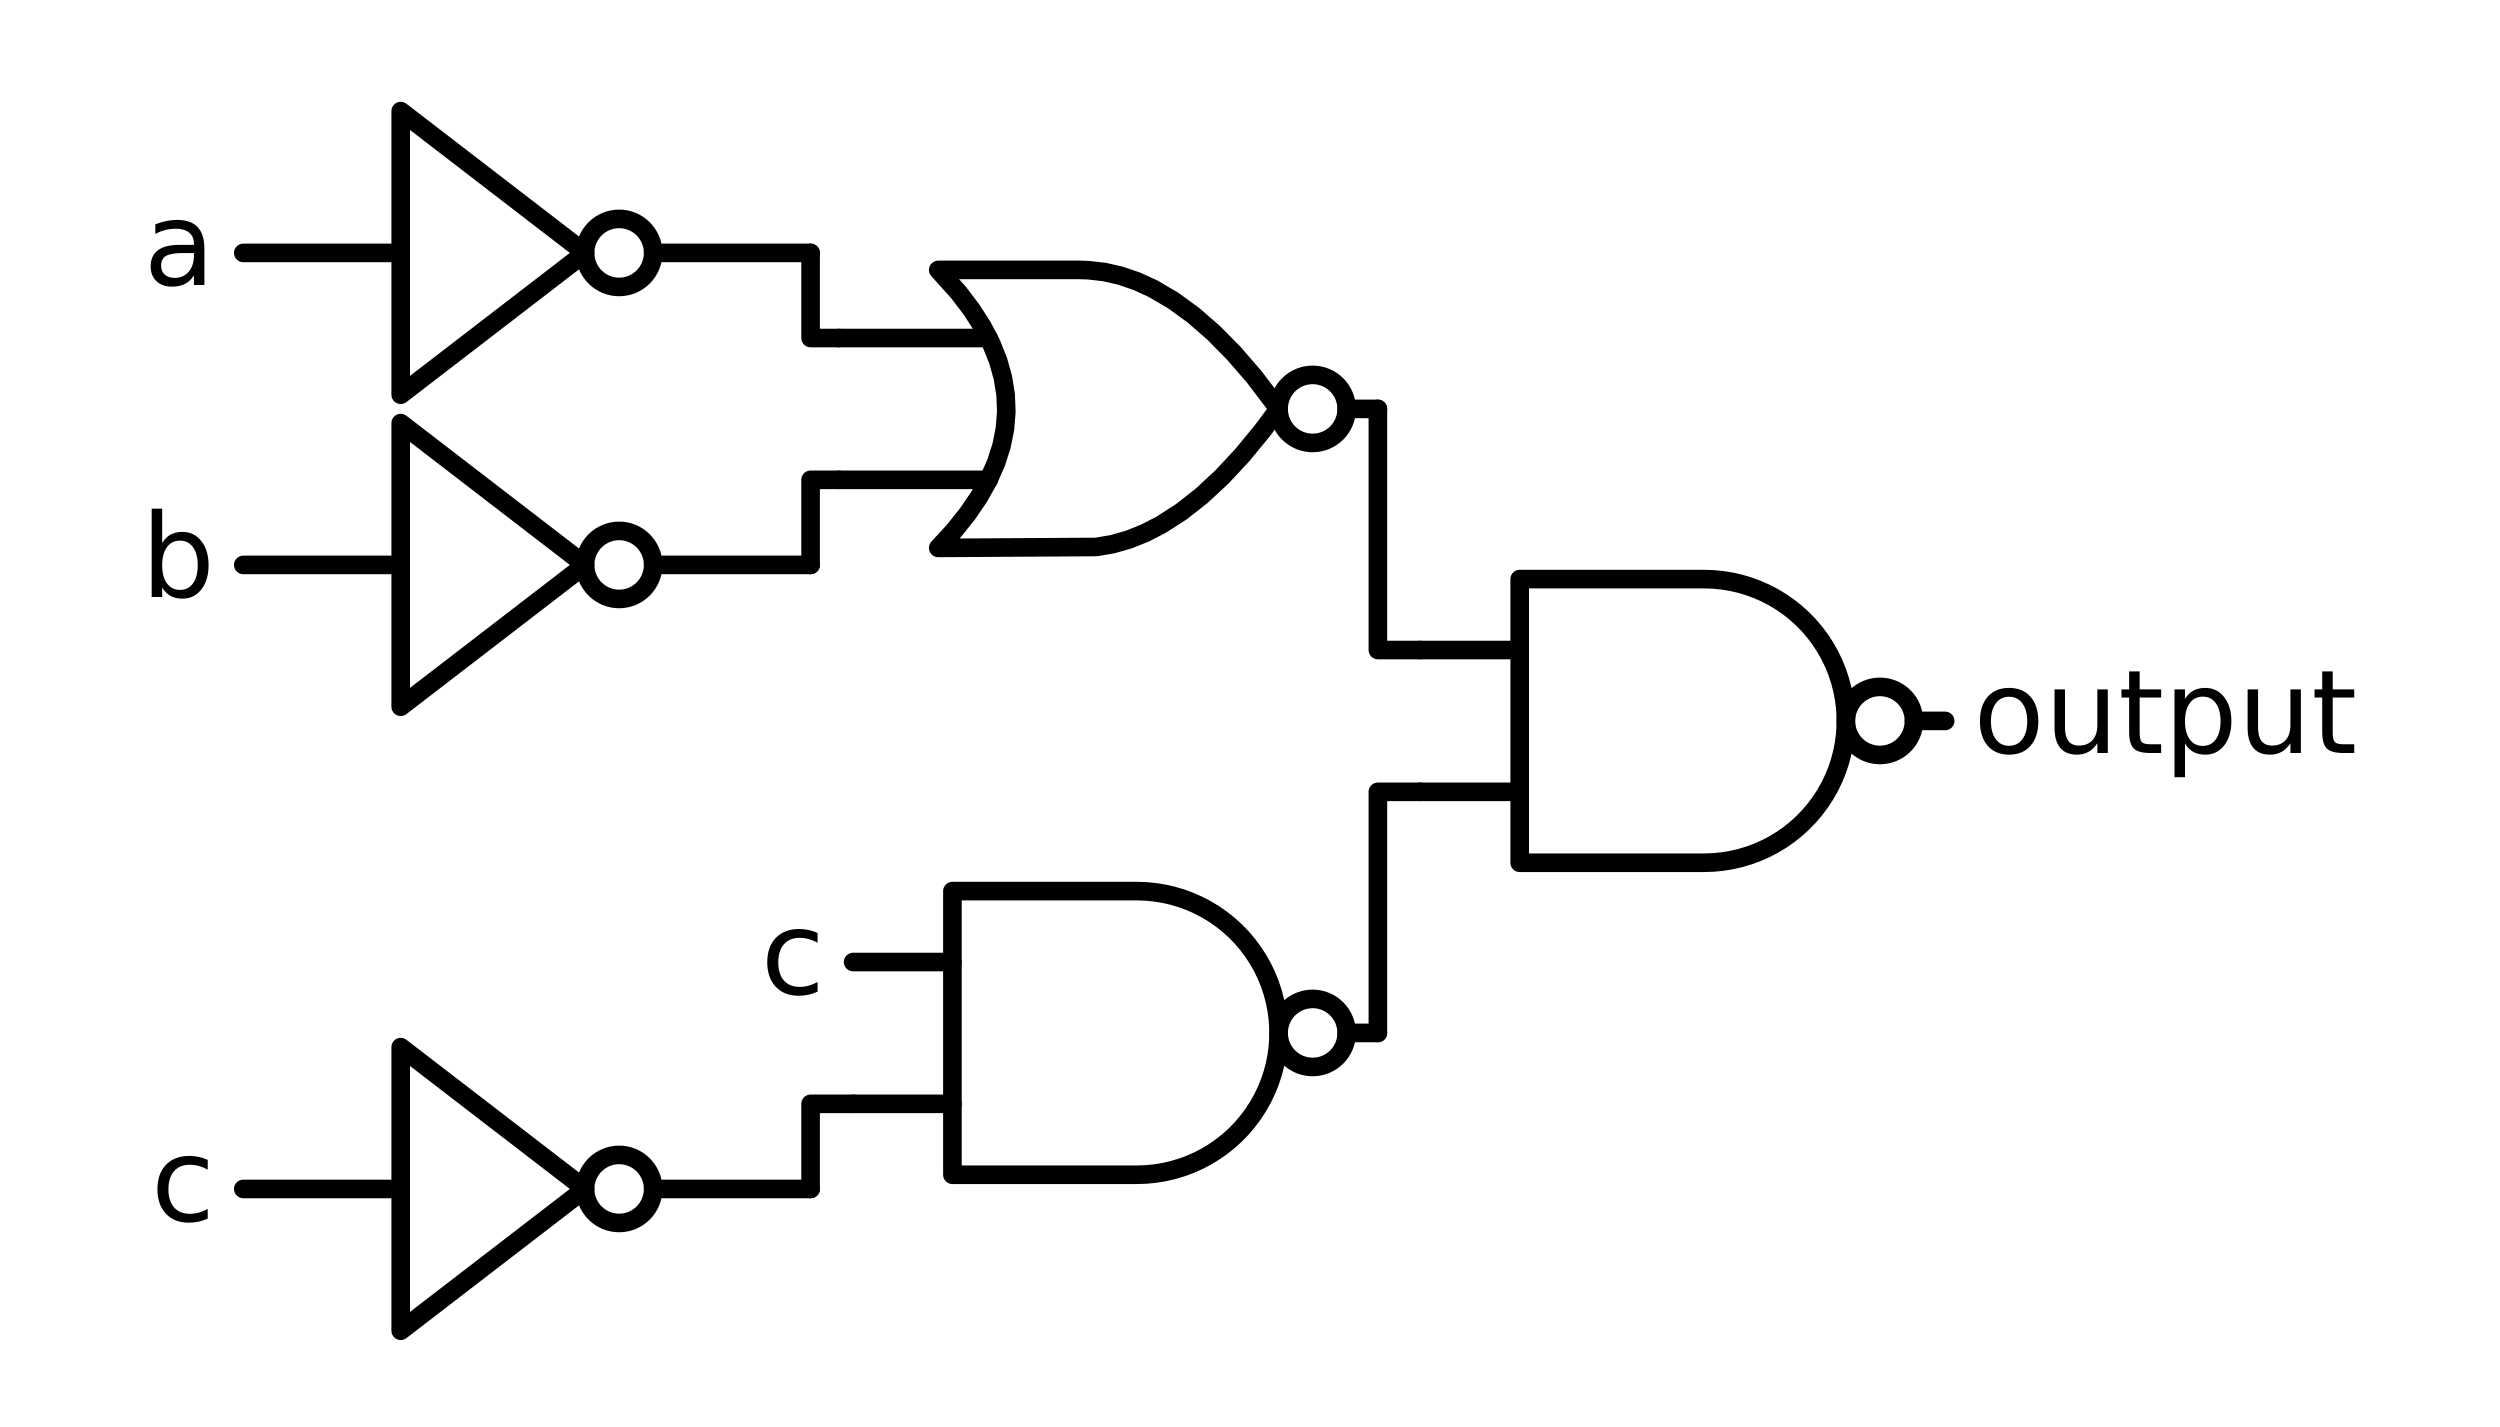
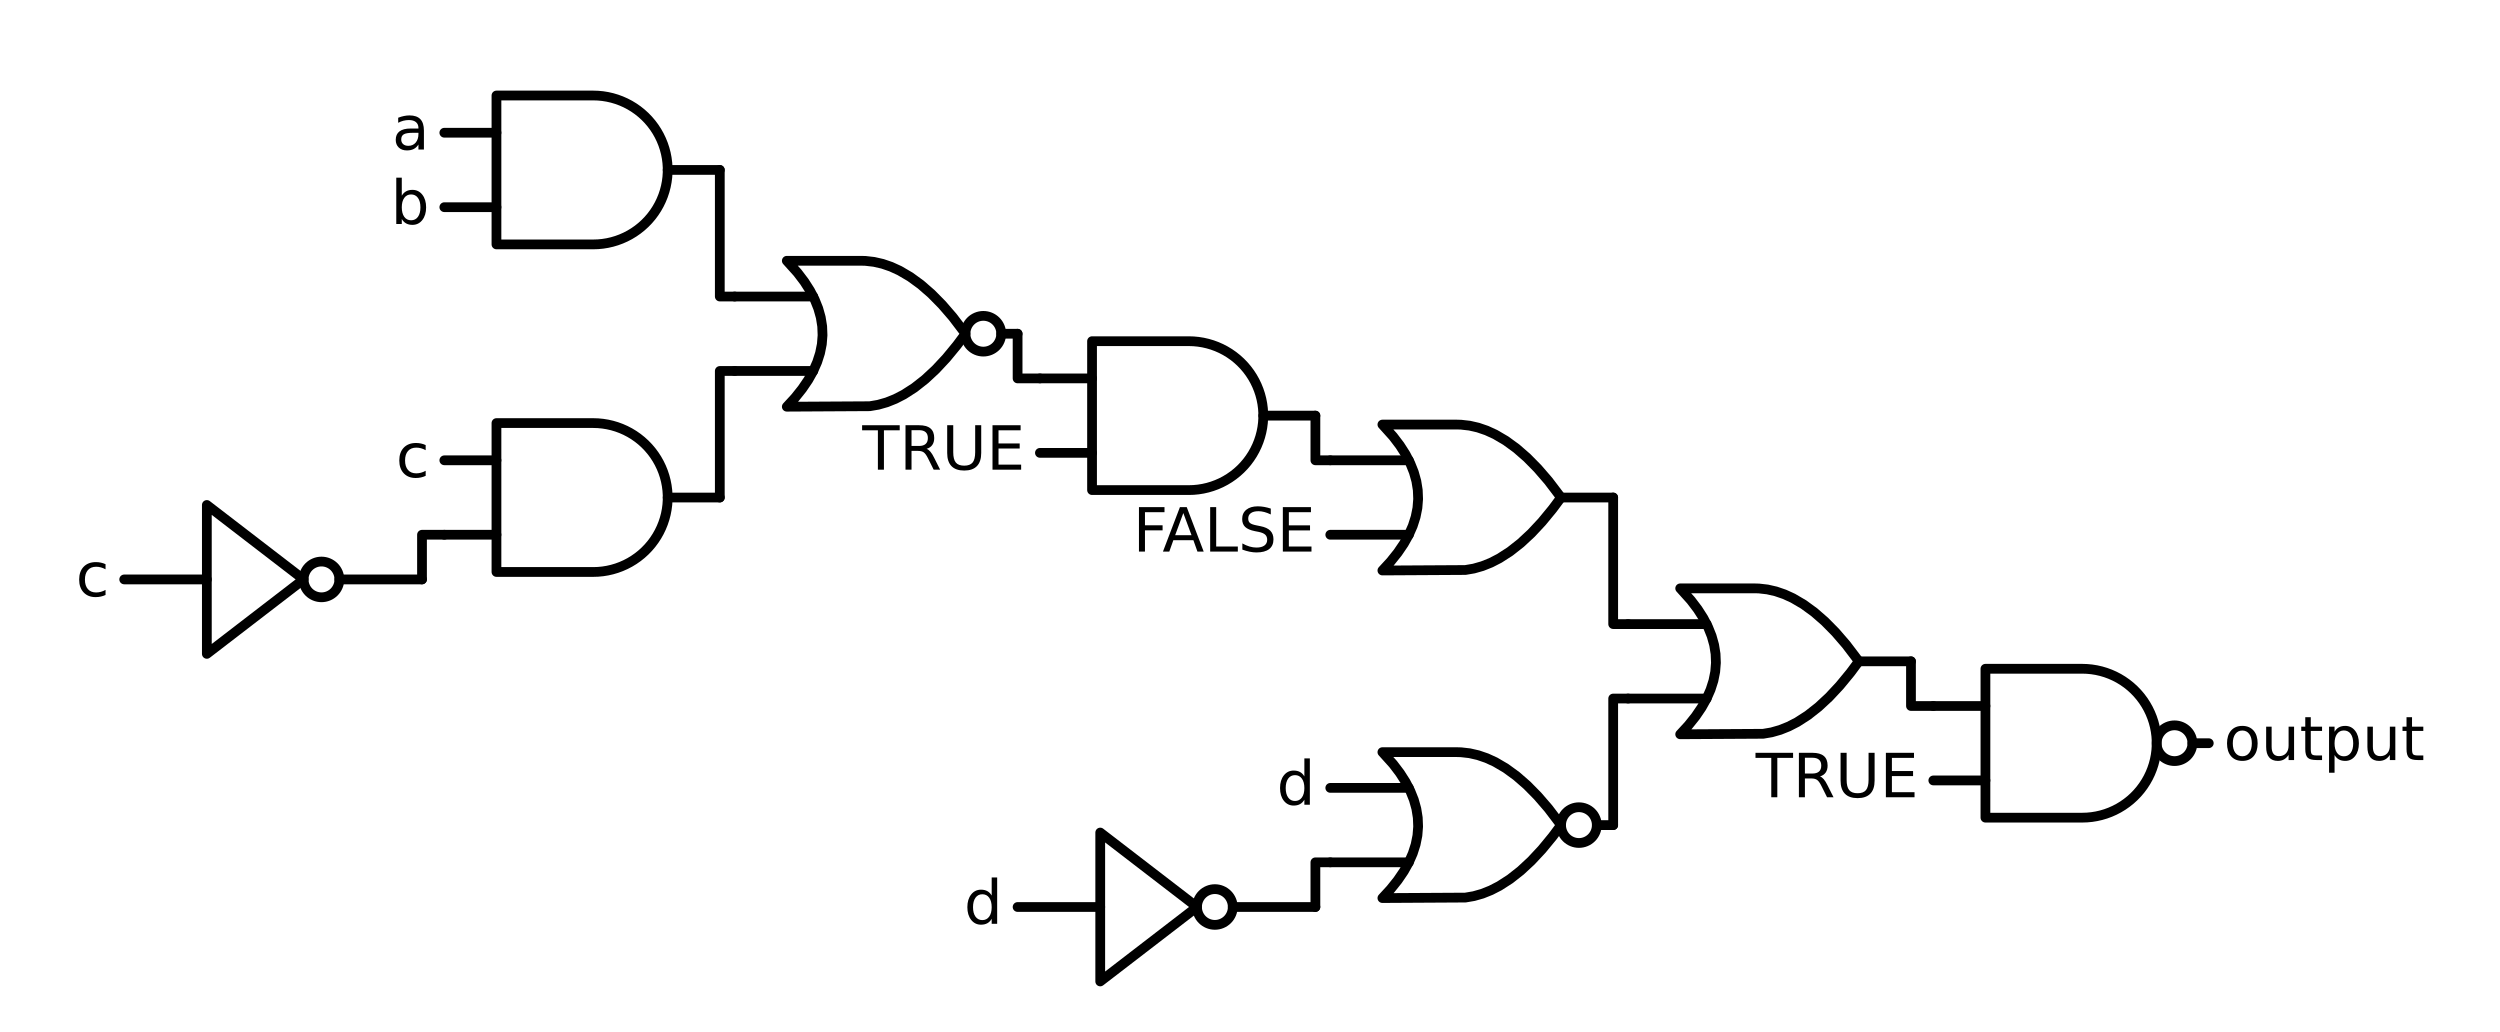
- <svg xmlns="http://www.w3.org/2000/svg" xmlns:xlink="http://www.w3.org/1999/xlink" width="268.783pt" height="153.324pt" viewBox="0 0 268.783 153.324" version="1.1">
+ <svg xmlns="http://www.w3.org/2000/svg" xmlns:xlink="http://www.w3.org/1999/xlink" width="512.538pt" height="211.464pt" viewBox="0 0 512.538 211.464" version="1.1">
  <defs>
    <style type="text/css">*{stroke-linejoin: round; stroke-linecap: butt}</style>
  </defs>
  <g id="figure_1">
    <g id="patch_1">
-       <path d="M 0 153.324  L 268.783 153.324  L 268.783 0  L 0 0  L 0 153.324  z " style="fill: none" />
+       <path d="M 0 211.464  L 512.538 211.464  L 512.538 0  L 0 0  L 0 211.464  z " style="fill: none" />
    </g>
    <g id="axes_1">
      <g id="patch_2">
-         <path d="M 202.117 81.169  C 203.088 81.169 204.019 80.783 204.705 80.097  C 205.391 79.41 205.777 78.48 205.777 77.509  C 205.777 76.539 205.391 75.608 204.705 74.921  C 204.019 74.235 203.088 73.85 202.117 73.85  C 201.147 73.85 200.216 74.235 199.53 74.921  C 198.843 75.608 198.458 76.539 198.458 77.509  C 198.458 78.48 198.843 79.41 199.53 80.097  C 200.216 80.783 201.147 81.169 202.117 81.169  L 202.117 81.169  z " clip-path="url(#pd83df343c0)" style="fill: none; stroke: #000000; stroke-width: 2; stroke-linejoin: miter" />
+         <path d="M 445.812 156.033  C 446.783 156.033 447.715 155.647 448.402 154.96  C 449.089 154.273 449.475 153.341 449.475 152.369  C 449.475 151.398 449.089 150.466 448.402 149.779  C 447.715 149.092 446.783 148.706 445.812 148.706  C 444.84 148.706 443.908 149.092 443.221 149.779  C 442.534 150.466 442.148 151.398 442.148 152.369  C 442.148 153.341 442.534 154.273 443.221 154.96  C 443.908 155.647 444.84 156.033 445.812 156.033  L 445.812 156.033  z " clip-path="url(#p95b4abb223)" style="fill: none; stroke: #000000; stroke-width: 2; stroke-linejoin: miter" />
      </g>
      <g id="patch_3">
-         <path d="M 141.126 47.623  C 142.097 47.623 143.028 47.238 143.714 46.552  C 144.4 45.865 144.786 44.935 144.786 43.964  C 144.786 42.994 144.4 42.063 143.714 41.376  C 143.028 40.69 142.097 40.305 141.126 40.305  C 140.156 40.305 139.225 40.69 138.538 41.376  C 137.852 42.063 137.467 42.994 137.467 43.964  C 137.467 44.935 137.852 45.865 138.538 46.552  C 139.225 47.238 140.156 47.623 141.126 47.623  L 141.126 47.623  z " clip-path="url(#pd83df343c0)" style="fill: none; stroke: #000000; stroke-width: 2; stroke-linejoin: miter" />
+         <path d="M 201.601 72.085  C 202.573 72.085 203.505 71.699 204.192 71.012  C 204.879 70.325 205.265 69.394 205.265 68.422  C 205.265 67.451 204.879 66.519 204.192 65.832  C 203.505 65.145 202.573 64.759 201.601 64.759  C 200.63 64.759 199.698 65.145 199.011 65.832  C 198.324 66.519 197.938 67.451 197.938 68.422  C 197.938 69.394 198.324 70.325 199.011 71.012  C 199.698 71.699 200.63 72.085 201.601 72.085  L 201.601 72.085  z " clip-path="url(#p95b4abb223)" style="fill: none; stroke: #000000; stroke-width: 2; stroke-linejoin: miter" />
      </g>
      <g id="patch_4">
-         <path d="M 66.565 30.851  C 67.535 30.851 68.466 30.465 69.152 29.779  C 69.838 29.093 70.224 28.162 70.224 27.192  C 70.224 26.221 69.838 25.29 69.152 24.604  C 68.466 23.918 67.535 23.532 66.565 23.532  C 65.594 23.532 64.663 23.918 63.977 24.604  C 63.291 25.29 62.905 26.221 62.905 27.192  C 62.905 28.162 63.291 29.093 63.977 29.779  C 64.663 30.465 65.594 30.851 66.565 30.851  L 66.565 30.851  z " clip-path="url(#pd83df343c0)" style="fill: none; stroke: #000000; stroke-width: 2; stroke-linejoin: miter" />
+         <path d="M 65.912 122.454  C 66.884 122.454 67.815 122.068 68.502 121.381  C 69.189 120.694 69.575 119.762 69.575 118.79  C 69.575 117.819 69.189 116.887 68.502 116.2  C 67.815 115.513 66.884 115.127 65.912 115.127  C 64.941 115.127 64.009 115.513 63.322 116.2  C 62.635 116.887 62.249 117.819 62.249 118.79  C 62.249 119.762 62.635 120.694 63.322 121.381  C 64.009 122.068 64.941 122.454 65.912 122.454  L 65.912 122.454  z " clip-path="url(#p95b4abb223)" style="fill: none; stroke: #000000; stroke-width: 2; stroke-linejoin: miter" />
      </g>
      <g id="patch_5">
-         <path d="M 66.565 64.396  C 67.535 64.396 68.466 64.01 69.152 63.324  C 69.838 62.638 70.224 61.707 70.224 60.737  C 70.224 59.766 69.838 58.835 69.152 58.149  C 68.466 57.463 67.535 57.077 66.565 57.077  C 65.594 57.077 64.663 57.463 63.977 58.149  C 63.291 58.835 62.905 59.766 62.905 60.737  C 62.905 61.707 63.291 62.638 63.977 63.324  C 64.663 64.01 65.594 64.396 66.565 64.396  L 66.565 64.396  z " clip-path="url(#pd83df343c0)" style="fill: none; stroke: #000000; stroke-width: 2; stroke-linejoin: miter" />
+         <path d="M 323.706 172.822  C 324.678 172.822 325.61 172.436 326.297 171.749  C 326.984 171.062 327.37 170.13 327.37 169.159  C 327.37 168.187 326.984 167.255 326.297 166.569  C 325.61 165.882 324.678 165.496 323.706 165.496  C 322.735 165.496 321.803 165.882 321.116 166.569  C 320.429 167.255 320.043 168.187 320.043 169.159  C 320.043 170.13 320.429 171.062 321.116 171.749  C 321.803 172.436 322.735 172.822 323.706 172.822  L 323.706 172.822  z " clip-path="url(#p95b4abb223)" style="fill: none; stroke: #000000; stroke-width: 2; stroke-linejoin: miter" />
      </g>
      <g id="patch_6">
-         <path d="M 141.126 114.714  C 142.097 114.714 143.028 114.328 143.714 113.642  C 144.4 112.956 144.786 112.025 144.786 111.054  C 144.786 110.084 144.4 109.153 143.714 108.467  C 143.028 107.78 142.097 107.395 141.126 107.395  C 140.156 107.395 139.225 107.78 138.538 108.467  C 137.852 109.153 137.467 110.084 137.467 111.054  C 137.467 112.025 137.852 112.956 138.538 113.642  C 139.225 114.328 140.156 114.714 141.126 114.714  L 141.126 114.714  z " clip-path="url(#pd83df343c0)" style="fill: none; stroke: #000000; stroke-width: 2; stroke-linejoin: miter" />
-       </g>
-       <g id="patch_7">
-         <path d="M 66.565 131.486  C 67.535 131.486 68.466 131.101 69.152 130.414  C 69.838 129.728 70.224 128.797 70.224 127.827  C 70.224 126.856 69.838 125.925 69.152 125.239  C 68.466 124.553 67.535 124.167 66.565 124.167  C 65.594 124.167 64.663 124.553 63.977 125.239  C 63.291 125.925 62.905 126.856 62.905 127.827  C 62.905 128.797 63.291 129.728 63.977 130.414  C 64.663 131.101 65.594 131.486 66.565 131.486  L 66.565 131.486  z " clip-path="url(#pd83df343c0)" style="fill: none; stroke: #000000; stroke-width: 2; stroke-linejoin: miter" />
+         <path d="M 249.07 189.611  C 250.041 189.611 250.973 189.225 251.66 188.538  C 252.347 187.852 252.733 186.92 252.733 185.948  C 252.733 184.977 252.347 184.045 251.66 183.358  C 250.973 182.671 250.041 182.285 249.07 182.285  C 248.098 182.285 247.166 182.671 246.48 183.358  C 245.793 184.045 245.407 184.977 245.407 185.948  C 245.407 186.92 245.793 187.852 246.48 188.538  C 247.166 189.225 248.098 189.611 249.07 189.611  L 249.07 189.611  z " clip-path="url(#p95b4abb223)" style="fill: none; stroke: #000000; stroke-width: 2; stroke-linejoin: miter" />
      </g>
      <g id="line2d_1">
-         <path d="M 183.21 92.757  L 184.187 92.726  L 185.16 92.632  L 186.125 92.476  L 187.078 92.258  L 188.015 91.98  L 188.932 91.642  L 189.826 91.247  L 190.692 90.795  L 191.528 90.288  L 192.33 89.729  L 193.094 89.119  L 193.818 88.462  L 194.498 87.76  L 195.131 87.016  L 195.716 86.233  L 196.249 85.413  L 196.729 84.562  L 197.153 83.681  L 197.519 82.775  L 197.827 81.848  L 198.075 80.902  L 198.262 79.943  L 198.387 78.973  L 198.45 77.998  L 198.45 77.02  L 198.387 76.045  L 198.262 75.076  L 198.075 74.116  L 197.827 73.171  L 197.519 72.243  L 197.153 71.337  L 196.729 70.456  L 196.249 69.605  L 195.716 68.786  L 195.131 68.002  L 194.498 67.258  L 193.818 66.556  L 193.094 65.899  L 192.33 65.289  L 191.528 64.73  L 190.692 64.223  L 189.826 63.771  L 188.932 63.376  L 188.015 63.038  L 187.078 62.76  L 186.125 62.543  L 185.16 62.387  L 184.187 62.293  L 183.21 62.261  L 183.21 62.261  L 163.388 62.261  L 163.388 77.509  L 163.388 92.757  L 183.21 92.757  " clip-path="url(#pd83df343c0)" style="fill: none; stroke: #000000; stroke-width: 2; stroke-linecap: round" />
+         <path d="M 426.885 167.632  L 427.863 167.601  L 428.837 167.507  L 429.803 167.351  L 430.757 167.133  L 431.695 166.855  L 432.613 166.517  L 433.508 166.121  L 434.375 165.668  L 435.212 165.161  L 436.014 164.601  L 436.779 163.991  L 437.504 163.334  L 438.184 162.631  L 438.818 161.886  L 439.404 161.102  L 439.937 160.282  L 440.418 159.429  L 440.842 158.548  L 441.209 157.641  L 441.518 156.712  L 441.766 155.766  L 441.953 154.805  L 442.078 153.835  L 442.141 152.859  L 442.141 151.88  L 442.078 150.904  L 441.953 149.933  L 441.766 148.973  L 441.518 148.027  L 441.209 147.098  L 440.842 146.191  L 440.418 145.31  L 439.937 144.457  L 439.404 143.637  L 438.818 142.853  L 438.184 142.108  L 437.504 141.405  L 436.779 140.747  L 436.014 140.137  L 435.212 139.577  L 434.375 139.07  L 433.508 138.618  L 432.613 138.222  L 431.695 137.884  L 430.757 137.605  L 429.803 137.388  L 428.837 137.232  L 427.863 137.138  L 426.885 137.106  L 426.885 137.106  L 407.043 137.106  L 407.043 152.369  L 407.043 167.632  L 426.885 167.632  " clip-path="url(#p95b4abb223)" style="fill: none; stroke: #000000; stroke-width: 2; stroke-linecap: round" />
      </g>
      <g id="line2d_2">
-         <path d="M 152.714 85.133  L 163.388 85.133  " clip-path="url(#pd83df343c0)" style="fill: none; stroke: #000000; stroke-width: 2; stroke-linecap: round" />
+         <path d="M 396.359 160.001  L 407.043 160.001  " clip-path="url(#p95b4abb223)" style="fill: none; stroke: #000000; stroke-width: 2; stroke-linecap: round" />
      </g>
      <g id="line2d_3">
-         <path d="M 152.714 69.885  L 163.388 69.885  " clip-path="url(#pd83df343c0)" style="fill: none; stroke: #000000; stroke-width: 2; stroke-linecap: round" />
+         <path d="M 396.359 144.738  L 407.043 144.738  " clip-path="url(#p95b4abb223)" style="fill: none; stroke: #000000; stroke-width: 2; stroke-linecap: round" />
      </g>
      <g id="line2d_4">
-         <path d="M 205.777 77.509  L 209.131 77.509  " clip-path="url(#pd83df343c0)" style="fill: none; stroke: #000000; stroke-width: 2; stroke-linecap: round" />
+         <path d="M 449.475 152.369  L 452.833 152.369  " clip-path="url(#p95b4abb223)" style="fill: none; stroke: #000000; stroke-width: 2; stroke-linecap: round" />
      </g>
      <g id="line2d_5">
-         <path d="M 100.872 58.907  L 117.862 58.807  L 119.605 58.509  L 121.348 58.011  L 123.09 57.314  L 124.833 56.417  L 127.011 55.017  L 129.189 53.306  L 131.368 51.283  L 133.546 48.949  L 135.724 46.304  L 137.467 43.964  L 137.467 43.964  L 134.853 40.529  L 132.675 38.008  L 130.496 35.799  L 128.318 33.901  L 126.14 32.314  L 123.962 31.038  L 122.219 30.241  L 120.476 29.644  L 118.734 29.245  L 116.991 29.046  L 116.12 29.021  L 100.872 29.021  L 100.872 29.021  L 103.068 31.461  L 104.458 33.291  L 105.629 35.12  L 106.581 36.95  L 107.313 38.78  L 107.825 40.61  L 108.118 42.439  L 108.191 44.269  L 108.045 46.099  L 107.679 47.928  L 107.093 49.758  L 106.288 51.588  L 105.263 53.418  L 104.019 55.247  L 102.555 57.077  L 100.872 58.907  L 100.872 58.907  " clip-path="url(#pd83df343c0)" style="fill: none; stroke: #000000; stroke-width: 2; stroke-linecap: round" />
+         <path d="M 344.464 150.538  L 361.472 150.438  L 363.216 150.139  L 364.961 149.641  L 366.705 148.943  L 368.449 148.046  L 370.63 146.644  L 372.81 144.931  L 374.991 142.906  L 377.171 140.57  L 379.352 137.922  L 381.096 135.58  L 381.096 135.58  L 378.479 132.141  L 376.299 129.618  L 374.118 127.406  L 371.938 125.506  L 369.758 123.918  L 367.577 122.641  L 365.833 121.843  L 364.088 121.245  L 362.344 120.846  L 360.6 120.647  L 359.727 120.622  L 344.464 120.622  L 344.464 120.622  L 346.662 123.064  L 348.054 124.896  L 349.226 126.727  L 350.179 128.559  L 350.911 130.39  L 351.424 132.222  L 351.717 134.054  L 351.791 135.885  L 351.644 137.717  L 351.278 139.548  L 350.692 141.38  L 349.886 143.211  L 348.86 145.043  L 347.615 146.875  L 346.149 148.706  L 344.464 150.538  L 344.464 150.538  " clip-path="url(#p95b4abb223)" style="fill: none; stroke: #000000; stroke-width: 2; stroke-linecap: round" />
      </g>
      <g id="line2d_6">
-         <path d="M 90.199 51.588  L 106.288 51.588  " clip-path="url(#pd83df343c0)" style="fill: none; stroke: #000000; stroke-width: 2; stroke-linecap: round" />
+         <path d="M 333.78 143.211  L 349.886 143.211  " clip-path="url(#p95b4abb223)" style="fill: none; stroke: #000000; stroke-width: 2; stroke-linecap: round" />
      </g>
      <g id="line2d_7">
-         <path d="M 90.199 36.34  L 106.288 36.34  " clip-path="url(#pd83df343c0)" style="fill: none; stroke: #000000; stroke-width: 2; stroke-linecap: round" />
+         <path d="M 333.78 127.948  L 349.886 127.948  " clip-path="url(#p95b4abb223)" style="fill: none; stroke: #000000; stroke-width: 2; stroke-linecap: round" />
      </g>
      <g id="line2d_8">
-         <path d="M 144.786 43.964  L 148.14 43.964  " clip-path="url(#pd83df343c0)" style="fill: none; stroke: #000000; stroke-width: 2; stroke-linecap: round" />
+         <path d="M 381.096 135.58  L 391.78 135.58  " clip-path="url(#p95b4abb223)" style="fill: none; stroke: #000000; stroke-width: 2; stroke-linecap: round" />
      </g>
      <g id="line2d_9">
-         <path d="M 26.158 27.192  L 43.083 27.192  M 70.224 27.192  L 87.149 27.192  " clip-path="url(#pd83df343c0)" style="fill: none; stroke: #000000; stroke-width: 2; stroke-linecap: round" />
+         <path d="M 283.412 116.959  L 300.419 116.859  L 302.164 116.56  L 303.908 116.062  L 305.652 115.364  L 307.397 114.467  L 309.577 113.065  L 311.758 111.352  L 313.938 109.327  L 316.119 106.991  L 318.299 104.343  L 320.043 102.001  L 320.043 102.001  L 317.427 98.562  L 315.246 96.039  L 313.066 93.827  L 310.885 91.927  L 308.705 90.339  L 306.525 89.062  L 304.78 88.264  L 303.036 87.666  L 301.291 87.267  L 299.547 87.068  L 298.675 87.043  L 283.412 87.043  L 283.412 87.043  L 285.61 89.485  L 287.002 91.317  L 288.174 93.148  L 289.126 94.98  L 289.859 96.812  L 290.372 98.643  L 290.665 100.475  L 290.738 102.306  L 290.592 104.138  L 290.225 105.969  L 289.639 107.801  L 288.833 109.633  L 287.808 111.464  L 286.562 113.296  L 285.097 115.127  L 283.412 116.959  L 283.412 116.959  " clip-path="url(#p95b4abb223)" style="fill: none; stroke: #000000; stroke-width: 2; stroke-linecap: round" />
      </g>
      <g id="line2d_10">
-         <path d="M 43.083 11.944  L 62.905 27.192  L 43.083 42.439  L 43.083 11.944  " clip-path="url(#pd83df343c0)" style="fill: none; stroke: #000000; stroke-width: 2; stroke-linecap: round" />
+         <path d="M 272.728 109.633  L 288.833 109.633  " clip-path="url(#p95b4abb223)" style="fill: none; stroke: #000000; stroke-width: 2; stroke-linecap: round" />
      </g>
      <g id="line2d_11">
-         <path d="M 90.199 36.34  L 87.149 36.34  L 87.149 27.192  " clip-path="url(#pd83df343c0)" style="fill: none; stroke: #000000; stroke-width: 2; stroke-linecap: round" />
+         <path d="M 272.728 94.369  L 288.833 94.369  " clip-path="url(#p95b4abb223)" style="fill: none; stroke: #000000; stroke-width: 2; stroke-linecap: round" />
      </g>
      <g id="line2d_12">
-         <path d="M 26.158 60.737  L 43.083 60.737  M 70.224 60.737  L 87.149 60.737  " clip-path="url(#pd83df343c0)" style="fill: none; stroke: #000000; stroke-width: 2; stroke-linecap: round" />
+         <path d="M 320.043 102.001  L 330.728 102.001  " clip-path="url(#p95b4abb223)" style="fill: none; stroke: #000000; stroke-width: 2; stroke-linecap: round" />
      </g>
      <g id="line2d_13">
-         <path d="M 43.083 45.489  L 62.905 60.737  L 43.083 75.984  L 43.083 45.489  " clip-path="url(#pd83df343c0)" style="fill: none; stroke: #000000; stroke-width: 2; stroke-linecap: round" />
+         <path d="M 243.728 100.475  L 244.706 100.443  L 245.679 100.349  L 246.645 100.193  L 247.599 99.976  L 248.537 99.697  L 249.455 99.359  L 250.35 98.963  L 251.218 98.511  L 252.054 98.003  L 252.857 97.444  L 253.622 96.834  L 254.346 96.176  L 255.027 95.473  L 255.661 94.728  L 256.246 93.944  L 256.78 93.124  L 257.26 92.271  L 257.684 91.39  L 258.052 90.483  L 258.36 89.554  L 258.608 88.608  L 258.795 87.648  L 258.92 86.677  L 258.983 85.701  L 258.983 84.722  L 258.92 83.746  L 258.795 82.776  L 258.608 81.815  L 258.36 80.869  L 258.052 79.94  L 257.684 79.033  L 257.26 78.152  L 256.78 77.299  L 256.246 76.479  L 255.661 75.695  L 255.027 74.95  L 254.346 74.247  L 253.622 73.59  L 252.857 72.979  L 252.054 72.42  L 251.218 71.913  L 250.35 71.46  L 249.455 71.064  L 248.537 70.726  L 247.599 70.448  L 246.645 70.23  L 245.679 70.074  L 244.706 69.98  L 243.728 69.948  L 243.728 69.948  L 223.886 69.948  L 223.886 85.212  L 223.886 100.475  L 243.728 100.475  " clip-path="url(#p95b4abb223)" style="fill: none; stroke: #000000; stroke-width: 2; stroke-linecap: round" />
      </g>
      <g id="line2d_14">
-         <path d="M 90.199 51.588  L 87.149 51.588  L 87.149 60.737  " clip-path="url(#pd83df343c0)" style="fill: none; stroke: #000000; stroke-width: 2; stroke-linecap: round" />
+         <path d="M 213.201 92.843  L 223.886 92.843  " clip-path="url(#p95b4abb223)" style="fill: none; stroke: #000000; stroke-width: 2; stroke-linecap: round" />
      </g>
      <g id="line2d_15">
-         <path d="M 152.714 69.885  L 148.14 69.885  L 148.14 43.964  " clip-path="url(#pd83df343c0)" style="fill: none; stroke: #000000; stroke-width: 2; stroke-linecap: round" />
+         <path d="M 213.201 77.58  L 223.886 77.58  " clip-path="url(#p95b4abb223)" style="fill: none; stroke: #000000; stroke-width: 2; stroke-linecap: round" />
      </g>
      <g id="line2d_16">
-         <path d="M 122.219 126.302  L 123.196 126.271  L 124.169 126.177  L 125.134 126.021  L 126.087 125.803  L 127.024 125.525  L 127.941 125.188  L 128.835 124.792  L 129.701 124.34  L 130.537 123.833  L 131.339 123.274  L 132.103 122.665  L 132.827 122.007  L 133.506 121.305  L 134.14 120.561  L 134.725 119.778  L 135.258 118.958  L 135.738 118.107  L 136.162 117.226  L 136.528 116.32  L 136.836 115.393  L 137.084 114.447  L 137.271 113.488  L 137.396 112.518  L 137.459 111.543  L 137.459 110.565  L 137.396 109.59  L 137.271 108.621  L 137.084 107.661  L 136.836 106.716  L 136.528 105.788  L 136.162 104.882  L 135.738 104.001  L 135.258 103.15  L 134.725 102.331  L 134.14 101.547  L 133.506 100.803  L 132.827 100.101  L 132.103 99.444  L 131.339 98.834  L 130.537 98.275  L 129.701 97.769  L 128.835 97.316  L 127.941 96.921  L 127.024 96.583  L 126.087 96.305  L 125.134 96.088  L 124.169 95.932  L 123.196 95.838  L 122.219 95.806  L 122.219 95.806  L 102.397 95.806  L 102.397 111.054  L 102.397 126.302  L 122.219 126.302  " clip-path="url(#pd83df343c0)" style="fill: none; stroke: #000000; stroke-width: 2; stroke-linecap: round" />
+         <path d="M 258.991 85.212  L 269.675 85.212  " clip-path="url(#p95b4abb223)" style="fill: none; stroke: #000000; stroke-width: 2; stroke-linecap: round" />
      </g>
      <g id="line2d_17">
-         <path d="M 91.723 118.678  L 102.397 118.678  " clip-path="url(#pd83df343c0)" style="fill: none; stroke: #000000; stroke-width: 2; stroke-linecap: round" />
+         <path d="M 161.307 83.38  L 178.314 83.28  L 180.059 82.981  L 181.803 82.483  L 183.547 81.785  L 185.292 80.888  L 187.472 79.486  L 189.653 77.773  L 191.833 75.748  L 194.013 73.412  L 196.194 70.765  L 197.938 68.422  L 197.938 68.422  L 195.322 64.983  L 193.141 62.46  L 190.961 60.249  L 188.78 58.348  L 186.6 56.76  L 184.42 55.483  L 182.675 54.685  L 180.931 54.087  L 179.186 53.689  L 177.442 53.489  L 176.57 53.464  L 161.307 53.464  L 161.307 53.464  L 163.505 55.906  L 164.897 57.738  L 166.069 59.57  L 167.021 61.401  L 167.754 63.233  L 168.267 65.064  L 168.56 66.896  L 168.633 68.727  L 168.487 70.559  L 168.12 72.391  L 167.534 74.222  L 166.728 76.054  L 165.703 77.885  L 164.457 79.717  L 162.992 81.548  L 161.307 83.38  L 161.307 83.38  " clip-path="url(#p95b4abb223)" style="fill: none; stroke: #000000; stroke-width: 2; stroke-linecap: round" />
      </g>
      <g id="line2d_18">
-         <path d="M 91.723 103.43  L 102.397 103.43  " clip-path="url(#pd83df343c0)" style="fill: none; stroke: #000000; stroke-width: 2; stroke-linecap: round" />
+         <path d="M 150.623 76.054  L 166.728 76.054  " clip-path="url(#p95b4abb223)" style="fill: none; stroke: #000000; stroke-width: 2; stroke-linecap: round" />
      </g>
      <g id="line2d_19">
-         <path d="M 144.786 111.054  L 148.14 111.054  " clip-path="url(#pd83df343c0)" style="fill: none; stroke: #000000; stroke-width: 2; stroke-linecap: round" />
+         <path d="M 150.623 60.791  L 166.728 60.791  " clip-path="url(#p95b4abb223)" style="fill: none; stroke: #000000; stroke-width: 2; stroke-linecap: round" />
      </g>
      <g id="line2d_20">
-         <path d="M 26.158 127.827  L 43.083 127.827  M 70.224 127.827  L 87.149 127.827  " clip-path="url(#pd83df343c0)" style="fill: none; stroke: #000000; stroke-width: 2; stroke-linecap: round" />
+         <path d="M 205.265 68.422  L 208.622 68.422  " clip-path="url(#p95b4abb223)" style="fill: none; stroke: #000000; stroke-width: 2; stroke-linecap: round" />
      </g>
      <g id="line2d_21">
-         <path d="M 43.083 112.579  L 62.905 127.827  L 43.083 143.074  L 43.083 112.579  " clip-path="url(#pd83df343c0)" style="fill: none; stroke: #000000; stroke-width: 2; stroke-linecap: round" />
+         <path d="M 121.623 50.106  L 122.601 50.075  L 123.574 49.981  L 124.54 49.825  L 125.494 49.607  L 126.432 49.329  L 127.35 48.991  L 128.245 48.595  L 129.113 48.142  L 129.949 47.635  L 130.752 47.075  L 131.517 46.465  L 132.241 45.807  L 132.922 45.105  L 133.556 44.36  L 134.141 43.576  L 134.675 42.756  L 135.155 41.903  L 135.579 41.021  L 135.947 40.115  L 136.255 39.186  L 136.503 38.24  L 136.69 37.279  L 136.815 36.309  L 136.878 35.332  L 136.878 34.354  L 136.815 33.378  L 136.69 32.407  L 136.503 31.447  L 136.255 30.5  L 135.947 29.572  L 135.579 28.665  L 135.155 27.783  L 134.675 26.931  L 134.141 26.111  L 133.556 25.327  L 132.922 24.582  L 132.241 23.879  L 131.517 23.221  L 130.752 22.611  L 129.949 22.051  L 129.113 21.544  L 128.245 21.092  L 127.35 20.696  L 126.432 20.358  L 125.494 20.079  L 124.54 19.862  L 123.574 19.705  L 122.601 19.611  L 121.623 19.58  L 121.623 19.58  L 101.781 19.58  L 101.781 34.843  L 101.781 50.106  L 121.623 50.106  " clip-path="url(#p95b4abb223)" style="fill: none; stroke: #000000; stroke-width: 2; stroke-linecap: round" />
      </g>
      <g id="line2d_22">
-         <path d="M 91.723 118.678  L 87.149 118.678  L 87.149 127.827  " clip-path="url(#pd83df343c0)" style="fill: none; stroke: #000000; stroke-width: 2; stroke-linecap: round" />
+         <path d="M 91.096 42.475  L 101.781 42.475  " clip-path="url(#p95b4abb223)" style="fill: none; stroke: #000000; stroke-width: 2; stroke-linecap: round" />
      </g>
      <g id="line2d_23">
-         <path d="M 152.714 85.133  L 148.14 85.133  L 148.14 111.054  " clip-path="url(#pd83df343c0)" style="fill: none; stroke: #000000; stroke-width: 2; stroke-linecap: round" />
+         <path d="M 91.096 27.212  L 101.781 27.212  " clip-path="url(#p95b4abb223)" style="fill: none; stroke: #000000; stroke-width: 2; stroke-linecap: round" />
+       </g>
+       <g id="line2d_24">
+         <path d="M 136.886 34.843  L 147.57 34.843  " clip-path="url(#p95b4abb223)" style="fill: none; stroke: #000000; stroke-width: 2; stroke-linecap: round" />
+       </g>
+       <g id="line2d_25">
+         <path d="M 150.623 60.791  L 147.57 60.791  L 147.57 34.843  " clip-path="url(#p95b4abb223)" style="fill: none; stroke: #000000; stroke-width: 2; stroke-linecap: round" />
+       </g>
+       <g id="line2d_26">
+         <path d="M 121.623 117.264  L 122.601 117.233  L 123.574 117.139  L 124.54 116.983  L 125.494 116.765  L 126.432 116.487  L 127.35 116.149  L 128.245 115.753  L 129.113 115.3  L 129.949 114.793  L 130.752 114.233  L 131.517 113.623  L 132.241 112.965  L 132.922 112.262  L 133.556 111.517  L 134.141 110.733  L 134.675 109.913  L 135.155 109.061  L 135.579 108.179  L 135.947 107.272  L 136.255 106.344  L 136.503 105.397  L 136.69 104.437  L 136.815 103.467  L 136.878 102.49  L 136.878 101.512  L 136.815 100.535  L 136.69 99.565  L 136.503 98.605  L 136.255 97.658  L 135.947 96.73  L 135.579 95.823  L 135.155 94.941  L 134.675 94.089  L 134.141 93.269  L 133.556 92.485  L 132.922 91.74  L 132.241 91.037  L 131.517 90.379  L 130.752 89.769  L 129.949 89.209  L 129.113 88.702  L 128.245 88.249  L 127.35 87.853  L 126.432 87.515  L 125.494 87.237  L 124.54 87.019  L 123.574 86.863  L 122.601 86.769  L 121.623 86.738  L 121.623 86.738  L 101.781 86.738  L 101.781 102.001  L 101.781 117.264  L 121.623 117.264  " clip-path="url(#p95b4abb223)" style="fill: none; stroke: #000000; stroke-width: 2; stroke-linecap: round" />
+       </g>
+       <g id="line2d_27">
+         <path d="M 91.096 109.633  L 101.781 109.633  " clip-path="url(#p95b4abb223)" style="fill: none; stroke: #000000; stroke-width: 2; stroke-linecap: round" />
+       </g>
+       <g id="line2d_28">
+         <path d="M 91.096 94.369  L 101.781 94.369  " clip-path="url(#p95b4abb223)" style="fill: none; stroke: #000000; stroke-width: 2; stroke-linecap: round" />
+       </g>
+       <g id="line2d_29">
+         <path d="M 136.886 102.001  L 147.57 102.001  " clip-path="url(#p95b4abb223)" style="fill: none; stroke: #000000; stroke-width: 2; stroke-linecap: round" />
+       </g>
+       <g id="line2d_30">
+         <path d="M 25.465 118.79  L 42.407 118.79  M 69.575 118.79  L 86.517 118.79  " clip-path="url(#p95b4abb223)" style="fill: none; stroke: #000000; stroke-width: 2; stroke-linecap: round" />
+       </g>
+       <g id="line2d_31">
+         <path d="M 42.407 103.527  L 62.249 118.79  L 42.407 134.054  L 42.407 103.527  " clip-path="url(#p95b4abb223)" style="fill: none; stroke: #000000; stroke-width: 2; stroke-linecap: round" />
+       </g>
+       <g id="line2d_32">
+         <path d="M 91.096 109.633  L 86.517 109.633  L 86.517 118.79  " clip-path="url(#p95b4abb223)" style="fill: none; stroke: #000000; stroke-width: 2; stroke-linecap: round" />
+       </g>
+       <g id="line2d_33">
+         <path d="M 150.623 76.054  L 147.57 76.054  L 147.57 102.001  " clip-path="url(#p95b4abb223)" style="fill: none; stroke: #000000; stroke-width: 2; stroke-linecap: round" />
+       </g>
+       <g id="line2d_34">
+         <path d="M 213.201 77.58  L 208.622 77.58  L 208.622 68.422  " clip-path="url(#p95b4abb223)" style="fill: none; stroke: #000000; stroke-width: 2; stroke-linecap: round" />
+       </g>
+       <g id="line2d_35">
+         <path d="M 272.728 94.369  L 269.675 94.369  L 269.675 85.212  " clip-path="url(#p95b4abb223)" style="fill: none; stroke: #000000; stroke-width: 2; stroke-linecap: round" />
+       </g>
+       <g id="line2d_36">
+         <path d="M 333.78 127.948  L 330.728 127.948  L 330.728 102.001  " clip-path="url(#p95b4abb223)" style="fill: none; stroke: #000000; stroke-width: 2; stroke-linecap: round" />
+       </g>
+       <g id="line2d_37">
+         <path d="M 283.412 184.117  L 300.419 184.017  L 302.164 183.718  L 303.908 183.22  L 305.652 182.522  L 307.397 181.625  L 309.577 180.223  L 311.758 178.51  L 313.938 176.485  L 316.119 174.149  L 318.299 171.501  L 320.043 169.159  L 320.043 169.159  L 317.427 165.72  L 315.246 163.197  L 313.066 160.985  L 310.885 159.085  L 308.705 157.497  L 306.525 156.219  L 304.78 155.422  L 303.036 154.824  L 301.291 154.425  L 299.547 154.226  L 298.675 154.201  L 283.412 154.201  L 283.412 154.201  L 285.61 156.643  L 287.002 158.475  L 288.174 160.306  L 289.126 162.138  L 289.859 163.969  L 290.372 165.801  L 290.665 167.632  L 290.738 169.464  L 290.592 171.296  L 290.225 173.127  L 289.639 174.959  L 288.833 176.79  L 287.808 178.622  L 286.562 180.454  L 285.097 182.285  L 283.412 184.117  L 283.412 184.117  " clip-path="url(#p95b4abb223)" style="fill: none; stroke: #000000; stroke-width: 2; stroke-linecap: round" />
+       </g>
+       <g id="line2d_38">
+         <path d="M 272.728 176.79  L 288.833 176.79  " clip-path="url(#p95b4abb223)" style="fill: none; stroke: #000000; stroke-width: 2; stroke-linecap: round" />
+       </g>
+       <g id="line2d_39">
+         <path d="M 272.728 161.527  L 288.833 161.527  " clip-path="url(#p95b4abb223)" style="fill: none; stroke: #000000; stroke-width: 2; stroke-linecap: round" />
+       </g>
+       <g id="line2d_40">
+         <path d="M 327.37 169.159  L 330.728 169.159  " clip-path="url(#p95b4abb223)" style="fill: none; stroke: #000000; stroke-width: 2; stroke-linecap: round" />
+       </g>
+       <g id="line2d_41">
+         <path d="M 208.622 185.948  L 225.565 185.948  M 252.733 185.948  L 269.675 185.948  " clip-path="url(#p95b4abb223)" style="fill: none; stroke: #000000; stroke-width: 2; stroke-linecap: round" />
+       </g>
+       <g id="line2d_42">
+         <path d="M 225.565 170.685  L 245.407 185.948  L 225.565 201.211  L 225.565 170.685  " clip-path="url(#p95b4abb223)" style="fill: none; stroke: #000000; stroke-width: 2; stroke-linecap: round" />
+       </g>
+       <g id="line2d_43">
+         <path d="M 272.728 176.79  L 269.675 176.79  L 269.675 185.948  " clip-path="url(#p95b4abb223)" style="fill: none; stroke: #000000; stroke-width: 2; stroke-linecap: round" />
+       </g>
+       <g id="line2d_44">
+         <path d="M 333.78 143.211  L 330.728 143.211  L 330.728 169.159  " clip-path="url(#p95b4abb223)" style="fill: none; stroke: #000000; stroke-width: 2; stroke-linecap: round" />
+       </g>
+       <g id="line2d_45">
+         <path d="M 396.359 144.738  L 391.78 144.738  L 391.78 135.58  " clip-path="url(#p95b4abb223)" style="fill: none; stroke: #000000; stroke-width: 2; stroke-linecap: round" />
      </g>
      <g id="text_1">
-         <g clip-path="url(#pd83df343c0)">
-           <g transform="translate(212.1807 80.95832) scale(0.125 -0.125)">
+         <g clip-path="url(#p95b4abb223)">
+           <g transform="translate(455.8852 155.8186) scale(0.125 -0.125)">
            <defs>
              <path id="DejaVuSans-6f" d="M 1959 3097  Q 1497 3097 1228 2736  Q 959 2375 959 1747  Q 959 1119 1226 758  Q 1494 397 1959 397  Q 2419 397 2687 759  Q 2956 1122 2956 1747  Q 2956 2369 2687 2733  Q 2419 3097 1959 3097  z M 1959 3584  Q 2709 3584 3137 3096  Q 3566 2609 3566 1747  Q 3566 888 3137 398  Q 2709 -91 1959 -91  Q 1206 -91 779 398  Q 353 888 353 1747  Q 353 2609 779 3096  Q 1206 3584 1959 3584  z " transform="scale(0.015625)" />
              <path id="DejaVuSans-75" d="M 544 1381  L 544 3500  L 1119 3500  L 1119 1403  Q 1119 906 1312 657  Q 1506 409 1894 409  Q 2359 409 2629 706  Q 2900 1003 2900 1516  L 2900 3500  L 3475 3500  L 3475 0  L 2900 0  L 2900 538  Q 2691 219 2414 64  Q 2138 -91 1772 -91  Q 1169 -91 856 284  Q 544 659 544 1381  z M 1991 3584  L 1991 3584  z " transform="scale(0.015625)" />
              <path id="DejaVuSans-74" d="M 1172 4494  L 1172 3500  L 2356 3500  L 2356 3053  L 1172 3053  L 1172 1153  Q 1172 725 1289 603  Q 1406 481 1766 481  L 2356 481  L 2356 0  L 1766 0  Q 1100 0 847 248  Q 594 497 594 1153  L 594 3053  L 172 3053  L 172 3500  L 594 3500  L 594 4494  L 1172 4494  z " transform="scale(0.015625)" />
              <path id="DejaVuSans-70" d="M 1159 525  L 1159 -1331  L 581 -1331  L 581 3500  L 1159 3500  L 1159 2969  Q 1341 3281 1617 3432  Q 1894 3584 2278 3584  Q 2916 3584 3314 3078  Q 3713 2572 3713 1747  Q 3713 922 3314 415  Q 2916 -91 2278 -91  Q 1894 -91 1617 61  Q 1341 213 1159 525  z M 3116 1747  Q 3116 2381 2855 2742  Q 2594 3103 2138 3103  Q 1681 3103 1420 2742  Q 1159 2381 1159 1747  Q 1159 1113 1420 752  Q 1681 391 2138 391  Q 2594 391 2855 752  Q 3116 1113 3116 1747  z " transform="scale(0.015625)" />
            </defs>
            <use xlink:href="#DejaVuSans-6f" />
            <use xlink:href="#DejaVuSans-75" x="61.182" />
            <use xlink:href="#DejaVuSans-74" x="124.561" />
            <use xlink:href="#DejaVuSans-70" x="163.77" />
            <use xlink:href="#DejaVuSans-75" x="227.246" />
            <use xlink:href="#DejaVuSans-74" x="290.625" />
          </g>
        </g>
      </g>
      <g id="text_2">
-         <g clip-path="url(#pd83df343c0)">
-           <g transform="translate(15.44834 30.64072) scale(0.125 -0.125)">
+         <g clip-path="url(#p95b4abb223)">
+           <g transform="translate(359.9392 163.4501) scale(0.125 -0.125)">
+             <defs>
+               <path id="DejaVuSans-54" d="M -19 4666  L 3928 4666  L 3928 4134  L 2272 4134  L 2272 0  L 1638 0  L 1638 4134  L -19 4134  L -19 4666  z " transform="scale(0.015625)" />
+               <path id="DejaVuSans-52" d="M 2841 2188  Q 3044 2119 3236 1894  Q 3428 1669 3622 1275  L 4263 0  L 3584 0  L 2988 1197  Q 2756 1666 2539 1819  Q 2322 1972 1947 1972  L 1259 1972  L 1259 0  L 628 0  L 628 4666  L 2053 4666  Q 2853 4666 3247 4331  Q 3641 3997 3641 3322  Q 3641 2881 3436 2590  Q 3231 2300 2841 2188  z M 1259 4147  L 1259 2491  L 2053 2491  Q 2509 2491 2742 2702  Q 2975 2913 2975 3322  Q 2975 3731 2742 3939  Q 2509 4147 2053 4147  L 1259 4147  z " transform="scale(0.015625)" />
+               <path id="DejaVuSans-55" d="M 556 4666  L 1191 4666  L 1191 1831  Q 1191 1081 1462 751  Q 1734 422 2344 422  Q 2950 422 3222 751  Q 3494 1081 3494 1831  L 3494 4666  L 4128 4666  L 4128 1753  Q 4128 841 3676 375  Q 3225 -91 2344 -91  Q 1459 -91 1007 375  Q 556 841 556 1753  L 556 4666  z " transform="scale(0.015625)" />
+               <path id="DejaVuSans-45" d="M 628 4666  L 3578 4666  L 3578 4134  L 1259 4134  L 1259 2753  L 3481 2753  L 3481 2222  L 1259 2222  L 1259 531  L 3634 531  L 3634 0  L 628 0  L 628 4666  z " transform="scale(0.015625)" />
+             </defs>
+             <use xlink:href="#DejaVuSans-54" />
+             <use xlink:href="#DejaVuSans-52" x="61.084" />
+             <use xlink:href="#DejaVuSans-55" x="130.566" />
+             <use xlink:href="#DejaVuSans-45" x="203.76" />
+           </g>
+         </g>
+       </g>
+       <g id="text_3">
+         <g clip-path="url(#p95b4abb223)">
+           <g transform="translate(232.2766 113.0818) scale(0.125 -0.125)">
+             <defs>
+               <path id="DejaVuSans-46" d="M 628 4666  L 3309 4666  L 3309 4134  L 1259 4134  L 1259 2759  L 3109 2759  L 3109 2228  L 1259 2228  L 1259 0  L 628 0  L 628 4666  z " transform="scale(0.015625)" />
+               <path id="DejaVuSans-41" d="M 2188 4044  L 1331 1722  L 3047 1722  L 2188 4044  z M 1831 4666  L 2547 4666  L 4325 0  L 3669 0  L 3244 1197  L 1141 1197  L 716 0  L 50 0  L 1831 4666  z " transform="scale(0.015625)" />
+               <path id="DejaVuSans-4c" d="M 628 4666  L 1259 4666  L 1259 531  L 3531 531  L 3531 0  L 628 0  L 628 4666  z " transform="scale(0.015625)" />
+               <path id="DejaVuSans-53" d="M 3425 4513  L 3425 3897  Q 3066 4069 2747 4153  Q 2428 4238 2131 4238  Q 1616 4238 1336 4038  Q 1056 3838 1056 3469  Q 1056 3159 1242 3001  Q 1428 2844 1947 2747  L 2328 2669  Q 3034 2534 3370 2195  Q 3706 1856 3706 1288  Q 3706 609 3251 259  Q 2797 -91 1919 -91  Q 1588 -91 1214 -16  Q 841 59 441 206  L 441 856  Q 825 641 1194 531  Q 1563 422 1919 422  Q 2459 422 2753 634  Q 3047 847 3047 1241  Q 3047 1584 2836 1778  Q 2625 1972 2144 2069  L 1759 2144  Q 1053 2284 737 2584  Q 422 2884 422 3419  Q 422 4038 858 4394  Q 1294 4750 2059 4750  Q 2388 4750 2728 4690  Q 3069 4631 3425 4513  z " transform="scale(0.015625)" />
+             </defs>
+             <use xlink:href="#DejaVuSans-46" />
+             <use xlink:href="#DejaVuSans-41" x="48.395" />
+             <use xlink:href="#DejaVuSans-4c" x="116.803" />
+             <use xlink:href="#DejaVuSans-53" x="172.516" />
+             <use xlink:href="#DejaVuSans-45" x="235.992" />
+           </g>
+         </g>
+       </g>
+       <g id="text_4">
+         <g clip-path="url(#p95b4abb223)">
+           <g transform="translate(176.7816 96.29235) scale(0.125 -0.125)">
+             <use xlink:href="#DejaVuSans-54" />
+             <use xlink:href="#DejaVuSans-52" x="61.084" />
+             <use xlink:href="#DejaVuSans-55" x="130.566" />
+             <use xlink:href="#DejaVuSans-45" x="203.76" />
+           </g>
+         </g>
+       </g>
+       <g id="text_5">
+         <g clip-path="url(#p95b4abb223)">
+           <g transform="translate(80.38357 30.66088) scale(0.125 -0.125)">
            <defs>
              <path id="DejaVuSans-61" d="M 2194 1759  Q 1497 1759 1228 1600  Q 959 1441 959 1056  Q 959 750 1161 570  Q 1363 391 1709 391  Q 2188 391 2477 730  Q 2766 1069 2766 1631  L 2766 1759  L 2194 1759  z M 3341 1997  L 3341 0  L 2766 0  L 2766 531  Q 2569 213 2275 61  Q 1981 -91 1556 -91  Q 1019 -91 701 211  Q 384 513 384 1019  Q 384 1609 779 1909  Q 1175 2209 1959 2209  L 2766 2209  L 2766 2266  Q 2766 2663 2505 2880  Q 2244 3097 1772 3097  Q 1472 3097 1187 3025  Q 903 2953 641 2809  L 641 3341  Q 956 3463 1253 3523  Q 1550 3584 1831 3584  Q 2591 3584 2966 3190  Q 3341 2797 3341 1997  z " transform="scale(0.015625)" />
            </defs>
            <use xlink:href="#DejaVuSans-61" />
          </g>
        </g>
      </g>
-       <g id="text_3">
-         <g clip-path="url(#pd83df343c0)">
-           <g transform="translate(15.17295 64.18578) scale(0.125 -0.125)">
+       <g id="text_6">
+         <g clip-path="url(#p95b4abb223)">
+           <g transform="translate(80.10818 45.92401) scale(0.125 -0.125)">
            <defs>
              <path id="DejaVuSans-62" d="M 3116 1747  Q 3116 2381 2855 2742  Q 2594 3103 2138 3103  Q 1681 3103 1420 2742  Q 1159 2381 1159 1747  Q 1159 1113 1420 752  Q 1681 391 2138 391  Q 2594 391 2855 752  Q 3116 1113 3116 1747  z M 1159 2969  Q 1341 3281 1617 3432  Q 1894 3584 2278 3584  Q 2916 3584 3314 3078  Q 3713 2572 3713 1747  Q 3713 922 3314 415  Q 2916 -91 2278 -91  Q 1894 -91 1617 61  Q 1341 213 1159 525  L 1159 0  L 581 0  L 581 4863  L 1159 4863  L 1159 2969  z " transform="scale(0.015625)" />
            </defs>
            <use xlink:href="#DejaVuSans-62" />
          </g>
        </g>
      </g>
-       <g id="text_4">
-         <g clip-path="url(#pd83df343c0)">
-           <g transform="translate(81.8008 106.8795) scale(0.125 -0.125)">
+       <g id="text_7">
+         <g clip-path="url(#p95b4abb223)">
+           <g transform="translate(81.17068 97.81866) scale(0.125 -0.125)">
            <defs>
              <path id="DejaVuSans-63" d="M 3122 3366  L 3122 2828  Q 2878 2963 2633 3030  Q 2388 3097 2138 3097  Q 1578 3097 1268 2742  Q 959 2388 959 1747  Q 959 1106 1268 751  Q 1578 397 2138 397  Q 2388 397 2633 464  Q 2878 531 3122 666  L 3122 134  Q 2881 22 2623 -34  Q 2366 -91 2075 -91  Q 1284 -91 818 406  Q 353 903 353 1747  Q 353 2603 823 3093  Q 1294 3584 2113 3584  Q 2378 3584 2631 3529  Q 2884 3475 3122 3366  z " transform="scale(0.015625)" />
            </defs>
            <use xlink:href="#DejaVuSans-63" />
          </g>
        </g>
      </g>
-       <g id="text_5">
-         <g clip-path="url(#pd83df343c0)">
-           <g transform="translate(16.23544 131.2759) scale(0.125 -0.125)">
+       <g id="text_8">
+         <g clip-path="url(#p95b4abb223)">
+           <g transform="translate(15.53921 122.2397) scale(0.125 -0.125)">
            <use xlink:href="#DejaVuSans-63" />
+           </g>
+         </g>
+       </g>
+       <g id="text_9">
+         <g clip-path="url(#p95b4abb223)">
+           <g transform="translate(261.7395 164.9764) scale(0.125 -0.125)">
+             <defs>
+               <path id="DejaVuSans-64" d="M 2906 2969  L 2906 4863  L 3481 4863  L 3481 0  L 2906 0  L 2906 525  Q 2725 213 2448 61  Q 2172 -91 1784 -91  Q 1150 -91 751 415  Q 353 922 353 1747  Q 353 2572 751 3078  Q 1150 3584 1784 3584  Q 2172 3584 2448 3432  Q 2725 3281 2906 2969  z M 947 1747  Q 947 1113 1208 752  Q 1469 391 1925 391  Q 2381 391 2643 752  Q 2906 1113 2906 1747  Q 2906 2381 2643 2742  Q 2381 3103 1925 3103  Q 1469 3103 1208 2742  Q 947 2381 947 1747  z " transform="scale(0.015625)" />
+             </defs>
+             <use xlink:href="#DejaVuSans-64" />
+           </g>
+         </g>
+       </g>
+       <g id="text_10">
+         <g clip-path="url(#p95b4abb223)">
+           <g transform="translate(197.6343 189.3975) scale(0.125 -0.125)">
+             <use xlink:href="#DejaVuSans-64" />
          </g>
        </g>
      </g>
    </g>
  </g>
  <defs>
-     <clipPath id="pd83df343c0">
-       <rect x="7.2" y="7.2" width="254.383" height="138.924" />
+     <clipPath id="p95b4abb223">
+       <rect x="7.2" y="7.2" width="498.138" height="197.064" />
    </clipPath>
  </defs>
</svg>
